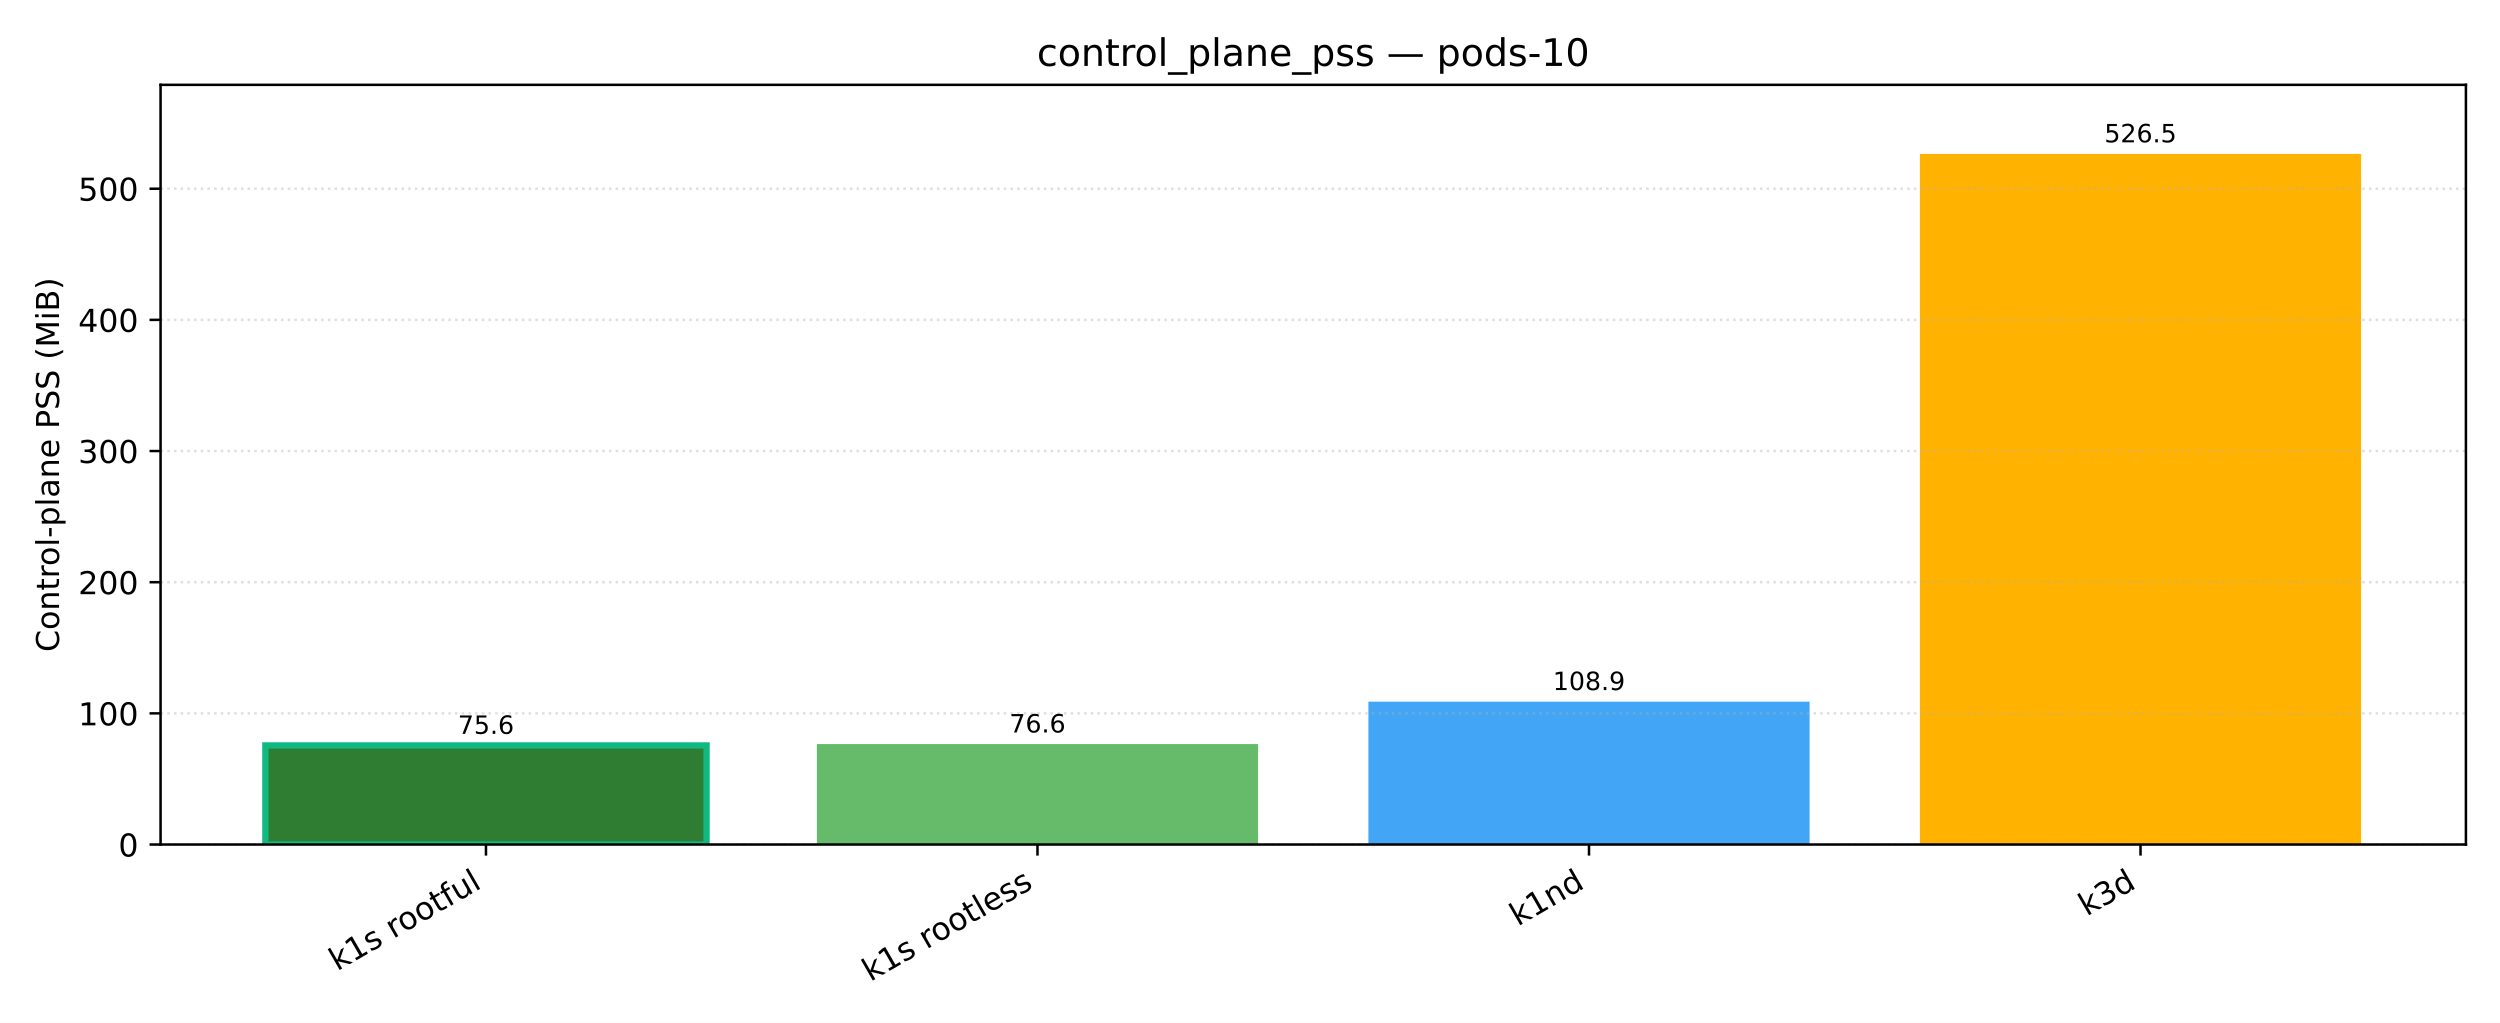
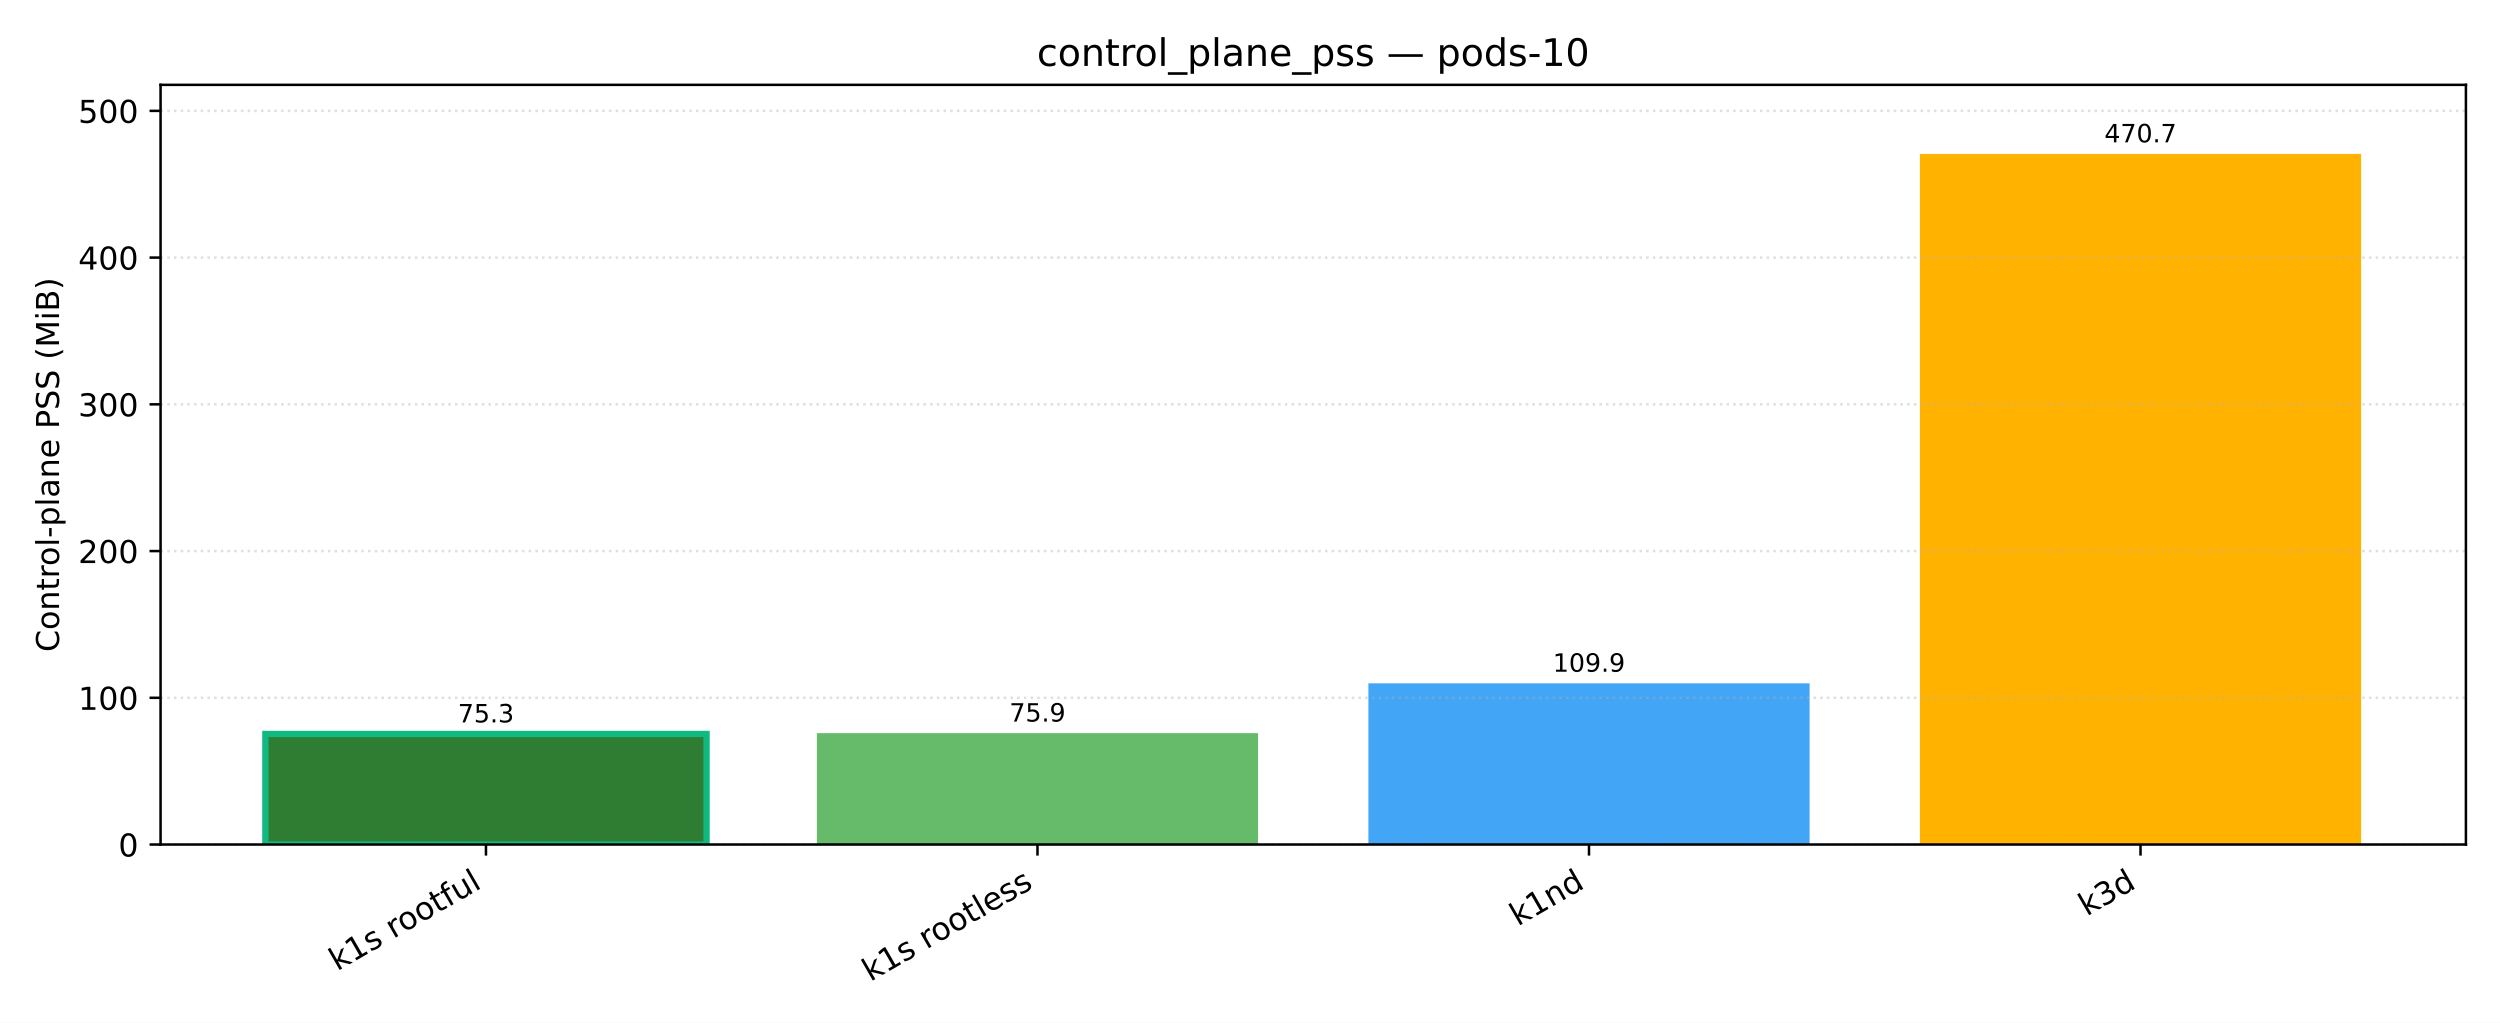
<svg xmlns="http://www.w3.org/2000/svg" xmlns:xlink="http://www.w3.org/1999/xlink" width="792pt" height="324pt" viewBox="0 0 792 324" version="1.1">
  <defs>
    <style type="text/css">*{stroke-linejoin: round; stroke-linecap: butt}</style>
  </defs>
  <g id="figure_1">
    <g id="patch_1">
      <path d="M 0 324  L 792 324  L 792 0  L 0 0  z " style="fill: #ffffff" />
    </g>
    <g id="axes_1">
      <g id="patch_2">
        <path d="M 50.87 267.545  L 781.2 267.545  L 781.2 26.88  L 50.87 26.88  z " style="fill: #ffffff" />
      </g>
      <g id="patch_3">
-         <path d="M 84.067 267.545  L 223.843 267.545  L 223.843 236.15  L 84.067 236.15  z " clip-path="url(#pf45120014b)" style="fill: #2e7d32; stroke: #10b981; stroke-width: 2; stroke-linejoin: miter" />
+         <path d="M 84.067 267.545  L 223.843 267.545  L 223.843 232.525  L 84.067 232.525  z " clip-path="url(#pd7ceceef14)" style="fill: #2e7d32; stroke: #10b981; stroke-width: 2; stroke-linejoin: miter" />
      </g>
      <g id="patch_4">
-         <path d="M 258.787 267.545  L 398.563 267.545  L 398.563 235.714  L 258.787 235.714  z " clip-path="url(#pf45120014b)" style="fill: #66bb6a" />
+         <path d="M 258.787 267.545  L 398.563 267.545  L 398.563 232.26  L 258.787 232.26  z " clip-path="url(#pd7ceceef14)" style="fill: #66bb6a" />
      </g>
      <g id="patch_5">
-         <path d="M 433.507 267.545  L 573.283 267.545  L 573.283 222.285  L 433.507 222.285  z " clip-path="url(#pf45120014b)" style="fill: #42a5f5" />
+         <path d="M 433.507 267.545  L 573.283 267.545  L 573.283 216.47  L 433.507 216.47  z " clip-path="url(#pd7ceceef14)" style="fill: #42a5f5" />
      </g>
      <g id="patch_6">
-         <path d="M 608.227 267.545  L 748.003 267.545  L 748.003 48.759  L 608.227 48.759  z " clip-path="url(#pf45120014b)" style="fill: #ffb300" />
+         <path d="M 608.227 267.545  L 748.003 267.545  L 748.003 48.759  L 608.227 48.759  z " clip-path="url(#pd7ceceef14)" style="fill: #ffb300" />
      </g>
      <g id="matplotlib.axis_1">
        <g id="xtick_1">
          <g id="line2d_1">
            <defs>
-               <path id="m2a38332e78" d="M 0 0  L 0 3.5  " style="stroke: #000000; stroke-width: 0.8" />
+               <path id="m007b847770" d="M 0 0  L 0 3.5  " style="stroke: #000000; stroke-width: 0.8" />
            </defs>
            <g>
-               <use xlink:href="#m2a38332e78" x="153.955" y="267.545" style="stroke: #000000; stroke-width: 0.8" />
+               <use xlink:href="#m007b847770" x="153.955" y="267.545" style="stroke: #000000; stroke-width: 0.8" />
            </g>
          </g>
          <g id="text_1">
            <g transform="translate(106.8249 307.7361) rotate(-30) scale(0.1 -0.1)">
              <defs>
                <path id="DejaVuSans-6b" d="M 581 4863  L 1159 4863  L 1159 1991  L 2875 3500  L 3609 3500  L 1753 1863  L 3688 0  L 2938 0  L 1159 1709  L 1159 0  L 581 0  L 581 4863  z " transform="scale(0.015625)" />
                <path id="DejaVuSans-31" d="M 794 531  L 1825 531  L 1825 4091  L 703 3866  L 703 4441  L 1819 4666  L 2450 4666  L 2450 531  L 3481 531  L 3481 0  L 794 0  L 794 531  z " transform="scale(0.015625)" />
                <path id="DejaVuSans-73" d="M 2834 3397  L 2834 2853  Q 2591 2978 2328 3040  Q 2066 3103 1784 3103  Q 1356 3103 1142 2972  Q 928 2841 928 2578  Q 928 2378 1081 2264  Q 1234 2150 1697 2047  L 1894 2003  Q 2506 1872 2764 1633  Q 3022 1394 3022 966  Q 3022 478 2636 193  Q 2250 -91 1575 -91  Q 1294 -91 989 -36  Q 684 19 347 128  L 347 722  Q 666 556 975 473  Q 1284 391 1588 391  Q 1994 391 2212 530  Q 2431 669 2431 922  Q 2431 1156 2273 1281  Q 2116 1406 1581 1522  L 1381 1569  Q 847 1681 609 1914  Q 372 2147 372 2553  Q 372 3047 722 3315  Q 1072 3584 1716 3584  Q 2034 3584 2315 3537  Q 2597 3491 2834 3397  z " transform="scale(0.015625)" />
                <path id="DejaVuSans-20" transform="scale(0.015625)" />
                <path id="DejaVuSans-72" d="M 2631 2963  Q 2534 3019 2420 3045  Q 2306 3072 2169 3072  Q 1681 3072 1420 2755  Q 1159 2438 1159 1844  L 1159 0  L 581 0  L 581 3500  L 1159 3500  L 1159 2956  Q 1341 3275 1631 3429  Q 1922 3584 2338 3584  Q 2397 3584 2469 3576  Q 2541 3569 2628 3553  L 2631 2963  z " transform="scale(0.015625)" />
                <path id="DejaVuSans-6f" d="M 1959 3097  Q 1497 3097 1228 2736  Q 959 2375 959 1747  Q 959 1119 1226 758  Q 1494 397 1959 397  Q 2419 397 2687 759  Q 2956 1122 2956 1747  Q 2956 2369 2687 2733  Q 2419 3097 1959 3097  z M 1959 3584  Q 2709 3584 3137 3096  Q 3566 2609 3566 1747  Q 3566 888 3137 398  Q 2709 -91 1959 -91  Q 1206 -91 779 398  Q 353 888 353 1747  Q 353 2609 779 3096  Q 1206 3584 1959 3584  z " transform="scale(0.015625)" />
                <path id="DejaVuSans-74" d="M 1172 4494  L 1172 3500  L 2356 3500  L 2356 3053  L 1172 3053  L 1172 1153  Q 1172 725 1289 603  Q 1406 481 1766 481  L 2356 481  L 2356 0  L 1766 0  Q 1100 0 847 248  Q 594 497 594 1153  L 594 3053  L 172 3053  L 172 3500  L 594 3500  L 594 4494  L 1172 4494  z " transform="scale(0.015625)" />
                <path id="DejaVuSans-66" d="M 2375 4863  L 2375 4384  L 1825 4384  Q 1516 4384 1395 4259  Q 1275 4134 1275 3809  L 1275 3500  L 2222 3500  L 2222 3053  L 1275 3053  L 1275 0  L 697 0  L 697 3053  L 147 3053  L 147 3500  L 697 3500  L 697 3744  Q 697 4328 969 4595  Q 1241 4863 1831 4863  L 2375 4863  z " transform="scale(0.015625)" />
                <path id="DejaVuSans-75" d="M 544 1381  L 544 3500  L 1119 3500  L 1119 1403  Q 1119 906 1312 657  Q 1506 409 1894 409  Q 2359 409 2629 706  Q 2900 1003 2900 1516  L 2900 3500  L 3475 3500  L 3475 0  L 2900 0  L 2900 538  Q 2691 219 2414 64  Q 2138 -91 1772 -91  Q 1169 -91 856 284  Q 544 659 544 1381  z M 1991 3584  L 1991 3584  z " transform="scale(0.015625)" />
                <path id="DejaVuSans-6c" d="M 603 4863  L 1178 4863  L 1178 0  L 603 0  L 603 4863  z " transform="scale(0.015625)" />
              </defs>
              <use xlink:href="#DejaVuSans-6b" />
              <use xlink:href="#DejaVuSans-31" transform="translate(57.91016 0)" />
              <use xlink:href="#DejaVuSans-73" transform="translate(121.5332 0)" />
              <use xlink:href="#DejaVuSans-20" transform="translate(173.6328 0)" />
              <use xlink:href="#DejaVuSans-72" transform="translate(205.4199 0)" />
              <use xlink:href="#DejaVuSans-6f" transform="translate(244.2832 0)" />
              <use xlink:href="#DejaVuSans-6f" transform="translate(305.4648 0)" />
              <use xlink:href="#DejaVuSans-74" transform="translate(366.6465 0)" />
              <use xlink:href="#DejaVuSans-66" transform="translate(405.8555 0)" />
              <use xlink:href="#DejaVuSans-75" transform="translate(441.0605 0)" />
              <use xlink:href="#DejaVuSans-6c" transform="translate(504.4395 0)" />
            </g>
          </g>
        </g>
        <g id="xtick_2">
          <g id="line2d_2">
            <g>
-               <use xlink:href="#m2a38332e78" x="328.675" y="267.545" style="stroke: #000000; stroke-width: 0.8" />
+               <use xlink:href="#m007b847770" x="328.675" y="267.545" style="stroke: #000000; stroke-width: 0.8" />
            </g>
          </g>
          <g id="text_2">
            <g transform="translate(275.7304 311.0931) rotate(-30) scale(0.1 -0.1)">
              <defs>
                <path id="DejaVuSans-65" d="M 3597 1894  L 3597 1613  L 953 1613  Q 991 1019 1311 708  Q 1631 397 2203 397  Q 2534 397 2845 478  Q 3156 559 3463 722  L 3463 178  Q 3153 47 2828 -22  Q 2503 -91 2169 -91  Q 1331 -91 842 396  Q 353 884 353 1716  Q 353 2575 817 3079  Q 1281 3584 2069 3584  Q 2775 3584 3186 3129  Q 3597 2675 3597 1894  z M 3022 2063  Q 3016 2534 2758 2815  Q 2500 3097 2075 3097  Q 1594 3097 1305 2825  Q 1016 2553 972 2059  L 3022 2063  z " transform="scale(0.015625)" />
              </defs>
              <use xlink:href="#DejaVuSans-6b" />
              <use xlink:href="#DejaVuSans-31" transform="translate(57.91016 0)" />
              <use xlink:href="#DejaVuSans-73" transform="translate(121.5332 0)" />
              <use xlink:href="#DejaVuSans-20" transform="translate(173.6328 0)" />
              <use xlink:href="#DejaVuSans-72" transform="translate(205.4199 0)" />
              <use xlink:href="#DejaVuSans-6f" transform="translate(244.2832 0)" />
              <use xlink:href="#DejaVuSans-6f" transform="translate(305.4648 0)" />
              <use xlink:href="#DejaVuSans-74" transform="translate(366.6465 0)" />
              <use xlink:href="#DejaVuSans-6c" transform="translate(405.8555 0)" />
              <use xlink:href="#DejaVuSans-65" transform="translate(433.6387 0)" />
              <use xlink:href="#DejaVuSans-73" transform="translate(495.1621 0)" />
              <use xlink:href="#DejaVuSans-73" transform="translate(547.2617 0)" />
            </g>
          </g>
        </g>
        <g id="xtick_3">
          <g id="line2d_3">
            <g>
-               <use xlink:href="#m2a38332e78" x="503.395" y="267.545" style="stroke: #000000; stroke-width: 0.8" />
+               <use xlink:href="#m007b847770" x="503.395" y="267.545" style="stroke: #000000; stroke-width: 0.8" />
            </g>
          </g>
          <g id="text_3">
            <g transform="translate(480.8439 293.5454) rotate(-30) scale(0.1 -0.1)">
              <defs>
                <path id="DejaVuSans-6e" d="M 3513 2113  L 3513 0  L 2938 0  L 2938 2094  Q 2938 2591 2744 2837  Q 2550 3084 2163 3084  Q 1697 3084 1428 2787  Q 1159 2491 1159 1978  L 1159 0  L 581 0  L 581 3500  L 1159 3500  L 1159 2956  Q 1366 3272 1645 3428  Q 1925 3584 2291 3584  Q 2894 3584 3203 3211  Q 3513 2838 3513 2113  z " transform="scale(0.015625)" />
                <path id="DejaVuSans-64" d="M 2906 2969  L 2906 4863  L 3481 4863  L 3481 0  L 2906 0  L 2906 525  Q 2725 213 2448 61  Q 2172 -91 1784 -91  Q 1150 -91 751 415  Q 353 922 353 1747  Q 353 2572 751 3078  Q 1150 3584 1784 3584  Q 2172 3584 2448 3432  Q 2725 3281 2906 2969  z M 947 1747  Q 947 1113 1208 752  Q 1469 391 1925 391  Q 2381 391 2643 752  Q 2906 1113 2906 1747  Q 2906 2381 2643 2742  Q 2381 3103 1925 3103  Q 1469 3103 1208 2742  Q 947 2381 947 1747  z " transform="scale(0.015625)" />
              </defs>
              <use xlink:href="#DejaVuSans-6b" />
              <use xlink:href="#DejaVuSans-31" transform="translate(57.91016 0)" />
              <use xlink:href="#DejaVuSans-6e" transform="translate(121.5332 0)" />
              <use xlink:href="#DejaVuSans-64" transform="translate(184.9121 0)" />
            </g>
          </g>
        </g>
        <g id="xtick_4">
          <g id="line2d_4">
            <g>
-               <use xlink:href="#m2a38332e78" x="678.115" y="267.545" style="stroke: #000000; stroke-width: 0.8" />
+               <use xlink:href="#m007b847770" x="678.115" y="267.545" style="stroke: #000000; stroke-width: 0.8" />
            </g>
          </g>
          <g id="text_4">
            <g transform="translate(661.0525 290.3767) rotate(-30) scale(0.1 -0.1)">
              <defs>
                <path id="DejaVuSans-33" d="M 2597 2516  Q 3050 2419 3304 2112  Q 3559 1806 3559 1356  Q 3559 666 3084 287  Q 2609 -91 1734 -91  Q 1441 -91 1130 -33  Q 819 25 488 141  L 488 750  Q 750 597 1062 519  Q 1375 441 1716 441  Q 2309 441 2620 675  Q 2931 909 2931 1356  Q 2931 1769 2642 2001  Q 2353 2234 1838 2234  L 1294 2234  L 1294 2753  L 1863 2753  Q 2328 2753 2575 2939  Q 2822 3125 2822 3475  Q 2822 3834 2567 4026  Q 2313 4219 1838 4219  Q 1578 4219 1281 4162  Q 984 4106 628 3988  L 628 4550  Q 988 4650 1302 4700  Q 1616 4750 1894 4750  Q 2613 4750 3031 4423  Q 3450 4097 3450 3541  Q 3450 3153 3228 2886  Q 3006 2619 2597 2516  z " transform="scale(0.015625)" />
              </defs>
              <use xlink:href="#DejaVuSans-6b" />
              <use xlink:href="#DejaVuSans-33" transform="translate(57.91016 0)" />
              <use xlink:href="#DejaVuSans-64" transform="translate(121.5332 0)" />
            </g>
          </g>
        </g>
      </g>
      <g id="matplotlib.axis_2">
        <g id="ytick_1">
          <g id="line2d_5">
-             <path d="M 50.87 267.545  L 781.2 267.545  " clip-path="url(#pf45120014b)" style="fill: none; stroke-dasharray: 0.8,1.32; stroke-dashoffset: 0; stroke: #b0b0b0; stroke-opacity: 0.4; stroke-width: 0.8" />
+             <path d="M 50.87 267.545  L 781.2 267.545  " clip-path="url(#pd7ceceef14)" style="fill: none; stroke-dasharray: 0.8,1.32; stroke-dashoffset: 0; stroke: #b0b0b0; stroke-opacity: 0.4; stroke-width: 0.8" />
          </g>
          <g id="line2d_6">
            <defs>
-               <path id="m94902d2281" d="M 0 0  L -3.5 0  " style="stroke: #000000; stroke-width: 0.8" />
+               <path id="mab84275fb8" d="M 0 0  L -3.5 0  " style="stroke: #000000; stroke-width: 0.8" />
            </defs>
            <g>
-               <use xlink:href="#m94902d2281" x="50.87" y="267.545" style="stroke: #000000; stroke-width: 0.8" />
+               <use xlink:href="#mab84275fb8" x="50.87" y="267.545" style="stroke: #000000; stroke-width: 0.8" />
            </g>
          </g>
          <g id="text_5">
            <g transform="translate(37.5075 271.3447) scale(0.1 -0.1)">
              <defs>
                <path id="DejaVuSans-30" d="M 2034 4250  Q 1547 4250 1301 3770  Q 1056 3291 1056 2328  Q 1056 1369 1301 889  Q 1547 409 2034 409  Q 2525 409 2770 889  Q 3016 1369 3016 2328  Q 3016 3291 2770 3770  Q 2525 4250 2034 4250  z M 2034 4750  Q 2819 4750 3233 4129  Q 3647 3509 3647 2328  Q 3647 1150 3233 529  Q 2819 -91 2034 -91  Q 1250 -91 836 529  Q 422 1150 422 2328  Q 422 3509 836 4129  Q 1250 4750 2034 4750  z " transform="scale(0.015625)" />
              </defs>
              <use xlink:href="#DejaVuSans-30" />
            </g>
          </g>
        </g>
        <g id="ytick_2">
          <g id="line2d_7">
-             <path d="M 50.87 225.993  L 781.2 225.993  " clip-path="url(#pf45120014b)" style="fill: none; stroke-dasharray: 0.8,1.32; stroke-dashoffset: 0; stroke: #b0b0b0; stroke-opacity: 0.4; stroke-width: 0.8" />
+             <path d="M 50.87 221.061  L 781.2 221.061  " clip-path="url(#pd7ceceef14)" style="fill: none; stroke-dasharray: 0.8,1.32; stroke-dashoffset: 0; stroke: #b0b0b0; stroke-opacity: 0.4; stroke-width: 0.8" />
          </g>
          <g id="line2d_8">
            <g>
-               <use xlink:href="#m94902d2281" x="50.87" y="225.993" style="stroke: #000000; stroke-width: 0.8" />
+               <use xlink:href="#mab84275fb8" x="50.87" y="221.061" style="stroke: #000000; stroke-width: 0.8" />
            </g>
          </g>
          <g id="text_6">
-             <g transform="translate(24.7825 229.7923) scale(0.1 -0.1)">
+             <g transform="translate(24.7825 224.8606) scale(0.1 -0.1)">
              <use xlink:href="#DejaVuSans-31" />
              <use xlink:href="#DejaVuSans-30" transform="translate(63.62305 0)" />
              <use xlink:href="#DejaVuSans-30" transform="translate(127.2461 0)" />
            </g>
          </g>
        </g>
        <g id="ytick_3">
          <g id="line2d_9">
-             <path d="M 50.87 184.441  L 781.2 184.441  " clip-path="url(#pf45120014b)" style="fill: none; stroke-dasharray: 0.8,1.32; stroke-dashoffset: 0; stroke: #b0b0b0; stroke-opacity: 0.4; stroke-width: 0.8" />
+             <path d="M 50.87 174.577  L 781.2 174.577  " clip-path="url(#pd7ceceef14)" style="fill: none; stroke-dasharray: 0.8,1.32; stroke-dashoffset: 0; stroke: #b0b0b0; stroke-opacity: 0.4; stroke-width: 0.8" />
          </g>
          <g id="line2d_10">
            <g>
-               <use xlink:href="#m94902d2281" x="50.87" y="184.441" style="stroke: #000000; stroke-width: 0.8" />
+               <use xlink:href="#mab84275fb8" x="50.87" y="174.577" style="stroke: #000000; stroke-width: 0.8" />
            </g>
          </g>
          <g id="text_7">
-             <g transform="translate(24.7825 188.2399) scale(0.1 -0.1)">
+             <g transform="translate(24.7825 178.3764) scale(0.1 -0.1)">
              <defs>
                <path id="DejaVuSans-32" d="M 1228 531  L 3431 531  L 3431 0  L 469 0  L 469 531  Q 828 903 1448 1529  Q 2069 2156 2228 2338  Q 2531 2678 2651 2914  Q 2772 3150 2772 3378  Q 2772 3750 2511 3984  Q 2250 4219 1831 4219  Q 1534 4219 1204 4116  Q 875 4013 500 3803  L 500 4441  Q 881 4594 1212 4672  Q 1544 4750 1819 4750  Q 2544 4750 2975 4387  Q 3406 4025 3406 3419  Q 3406 3131 3298 2873  Q 3191 2616 2906 2266  Q 2828 2175 2409 1742  Q 1991 1309 1228 531  z " transform="scale(0.015625)" />
              </defs>
              <use xlink:href="#DejaVuSans-32" />
              <use xlink:href="#DejaVuSans-30" transform="translate(63.62305 0)" />
              <use xlink:href="#DejaVuSans-30" transform="translate(127.2461 0)" />
            </g>
          </g>
        </g>
        <g id="ytick_4">
          <g id="line2d_11">
-             <path d="M 50.87 142.888  L 781.2 142.888  " clip-path="url(#pf45120014b)" style="fill: none; stroke-dasharray: 0.8,1.32; stroke-dashoffset: 0; stroke: #b0b0b0; stroke-opacity: 0.4; stroke-width: 0.8" />
+             <path d="M 50.87 128.093  L 781.2 128.093  " clip-path="url(#pd7ceceef14)" style="fill: none; stroke-dasharray: 0.8,1.32; stroke-dashoffset: 0; stroke: #b0b0b0; stroke-opacity: 0.4; stroke-width: 0.8" />
          </g>
          <g id="line2d_12">
            <g>
-               <use xlink:href="#m94902d2281" x="50.87" y="142.888" style="stroke: #000000; stroke-width: 0.8" />
+               <use xlink:href="#mab84275fb8" x="50.87" y="128.093" style="stroke: #000000; stroke-width: 0.8" />
            </g>
          </g>
          <g id="text_8">
-             <g transform="translate(24.7825 146.6875) scale(0.1 -0.1)">
+             <g transform="translate(24.7825 131.8923) scale(0.1 -0.1)">
              <use xlink:href="#DejaVuSans-33" />
              <use xlink:href="#DejaVuSans-30" transform="translate(63.62305 0)" />
              <use xlink:href="#DejaVuSans-30" transform="translate(127.2461 0)" />
            </g>
          </g>
        </g>
        <g id="ytick_5">
          <g id="line2d_13">
-             <path d="M 50.87 101.336  L 781.2 101.336  " clip-path="url(#pf45120014b)" style="fill: none; stroke-dasharray: 0.8,1.32; stroke-dashoffset: 0; stroke: #b0b0b0; stroke-opacity: 0.4; stroke-width: 0.8" />
+             <path d="M 50.87 81.609  L 781.2 81.609  " clip-path="url(#pd7ceceef14)" style="fill: none; stroke-dasharray: 0.8,1.32; stroke-dashoffset: 0; stroke: #b0b0b0; stroke-opacity: 0.4; stroke-width: 0.8" />
          </g>
          <g id="line2d_14">
            <g>
-               <use xlink:href="#m94902d2281" x="50.87" y="101.336" style="stroke: #000000; stroke-width: 0.8" />
+               <use xlink:href="#mab84275fb8" x="50.87" y="81.609" style="stroke: #000000; stroke-width: 0.8" />
            </g>
          </g>
          <g id="text_9">
-             <g transform="translate(24.7825 105.1351) scale(0.1 -0.1)">
+             <g transform="translate(24.7825 85.40819) scale(0.1 -0.1)">
              <defs>
                <path id="DejaVuSans-34" d="M 2419 4116  L 825 1625  L 2419 1625  L 2419 4116  z M 2253 4666  L 3047 4666  L 3047 1625  L 3713 1625  L 3713 1100  L 3047 1100  L 3047 0  L 2419 0  L 2419 1100  L 313 1100  L 313 1709  L 2253 4666  z " transform="scale(0.015625)" />
              </defs>
              <use xlink:href="#DejaVuSans-34" />
              <use xlink:href="#DejaVuSans-30" transform="translate(63.62305 0)" />
              <use xlink:href="#DejaVuSans-30" transform="translate(127.2461 0)" />
            </g>
          </g>
        </g>
        <g id="ytick_6">
          <g id="line2d_15">
-             <path d="M 50.87 59.783  L 781.2 59.783  " clip-path="url(#pf45120014b)" style="fill: none; stroke-dasharray: 0.8,1.32; stroke-dashoffset: 0; stroke: #b0b0b0; stroke-opacity: 0.4; stroke-width: 0.8" />
+             <path d="M 50.87 35.125  L 781.2 35.125  " clip-path="url(#pd7ceceef14)" style="fill: none; stroke-dasharray: 0.8,1.32; stroke-dashoffset: 0; stroke: #b0b0b0; stroke-opacity: 0.4; stroke-width: 0.8" />
          </g>
          <g id="line2d_16">
            <g>
-               <use xlink:href="#m94902d2281" x="50.87" y="59.783" style="stroke: #000000; stroke-width: 0.8" />
+               <use xlink:href="#mab84275fb8" x="50.87" y="35.125" style="stroke: #000000; stroke-width: 0.8" />
            </g>
          </g>
          <g id="text_10">
-             <g transform="translate(24.7825 63.58268) scale(0.1 -0.1)">
+             <g transform="translate(24.7825 38.92407) scale(0.1 -0.1)">
              <defs>
                <path id="DejaVuSans-35" d="M 691 4666  L 3169 4666  L 3169 4134  L 1269 4134  L 1269 2991  Q 1406 3038 1543 3061  Q 1681 3084 1819 3084  Q 2600 3084 3056 2656  Q 3513 2228 3513 1497  Q 3513 744 3044 326  Q 2575 -91 1722 -91  Q 1428 -91 1123 -41  Q 819 9 494 109  L 494 744  Q 775 591 1075 516  Q 1375 441 1709 441  Q 2250 441 2565 725  Q 2881 1009 2881 1497  Q 2881 1984 2565 2268  Q 2250 2553 1709 2553  Q 1456 2553 1204 2497  Q 953 2441 691 2322  L 691 4666  z " transform="scale(0.015625)" />
              </defs>
              <use xlink:href="#DejaVuSans-35" />
              <use xlink:href="#DejaVuSans-30" transform="translate(63.62305 0)" />
              <use xlink:href="#DejaVuSans-30" transform="translate(127.2461 0)" />
            </g>
          </g>
        </g>
        <g id="text_11">
          <g transform="translate(18.70281 206.537) rotate(-90) scale(0.1 -0.1)">
            <defs>
              <path id="DejaVuSans-43" d="M 4122 4306  L 4122 3641  Q 3803 3938 3442 4084  Q 3081 4231 2675 4231  Q 1875 4231 1450 3742  Q 1025 3253 1025 2328  Q 1025 1406 1450 917  Q 1875 428 2675 428  Q 3081 428 3442 575  Q 3803 722 4122 1019  L 4122 359  Q 3791 134 3420 21  Q 3050 -91 2638 -91  Q 1578 -91 968 557  Q 359 1206 359 2328  Q 359 3453 968 4101  Q 1578 4750 2638 4750  Q 3056 4750 3426 4639  Q 3797 4528 4122 4306  z " transform="scale(0.015625)" />
              <path id="DejaVuSans-2011" d="M 313 2009  L 1997 2009  L 1997 1497  L 313 1497  L 313 2009  z " transform="scale(0.015625)" />
              <path id="DejaVuSans-70" d="M 1159 525  L 1159 -1331  L 581 -1331  L 581 3500  L 1159 3500  L 1159 2969  Q 1341 3281 1617 3432  Q 1894 3584 2278 3584  Q 2916 3584 3314 3078  Q 3713 2572 3713 1747  Q 3713 922 3314 415  Q 2916 -91 2278 -91  Q 1894 -91 1617 61  Q 1341 213 1159 525  z M 3116 1747  Q 3116 2381 2855 2742  Q 2594 3103 2138 3103  Q 1681 3103 1420 2742  Q 1159 2381 1159 1747  Q 1159 1113 1420 752  Q 1681 391 2138 391  Q 2594 391 2855 752  Q 3116 1113 3116 1747  z " transform="scale(0.015625)" />
              <path id="DejaVuSans-61" d="M 2194 1759  Q 1497 1759 1228 1600  Q 959 1441 959 1056  Q 959 750 1161 570  Q 1363 391 1709 391  Q 2188 391 2477 730  Q 2766 1069 2766 1631  L 2766 1759  L 2194 1759  z M 3341 1997  L 3341 0  L 2766 0  L 2766 531  Q 2569 213 2275 61  Q 1981 -91 1556 -91  Q 1019 -91 701 211  Q 384 513 384 1019  Q 384 1609 779 1909  Q 1175 2209 1959 2209  L 2766 2209  L 2766 2266  Q 2766 2663 2505 2880  Q 2244 3097 1772 3097  Q 1472 3097 1187 3025  Q 903 2953 641 2809  L 641 3341  Q 956 3463 1253 3523  Q 1550 3584 1831 3584  Q 2591 3584 2966 3190  Q 3341 2797 3341 1997  z " transform="scale(0.015625)" />
              <path id="DejaVuSans-50" d="M 1259 4147  L 1259 2394  L 2053 2394  Q 2494 2394 2734 2622  Q 2975 2850 2975 3272  Q 2975 3691 2734 3919  Q 2494 4147 2053 4147  L 1259 4147  z M 628 4666  L 2053 4666  Q 2838 4666 3239 4311  Q 3641 3956 3641 3272  Q 3641 2581 3239 2228  Q 2838 1875 2053 1875  L 1259 1875  L 1259 0  L 628 0  L 628 4666  z " transform="scale(0.015625)" />
              <path id="DejaVuSans-53" d="M 3425 4513  L 3425 3897  Q 3066 4069 2747 4153  Q 2428 4238 2131 4238  Q 1616 4238 1336 4038  Q 1056 3838 1056 3469  Q 1056 3159 1242 3001  Q 1428 2844 1947 2747  L 2328 2669  Q 3034 2534 3370 2195  Q 3706 1856 3706 1288  Q 3706 609 3251 259  Q 2797 -91 1919 -91  Q 1588 -91 1214 -16  Q 841 59 441 206  L 441 856  Q 825 641 1194 531  Q 1563 422 1919 422  Q 2459 422 2753 634  Q 3047 847 3047 1241  Q 3047 1584 2836 1778  Q 2625 1972 2144 2069  L 1759 2144  Q 1053 2284 737 2584  Q 422 2884 422 3419  Q 422 4038 858 4394  Q 1294 4750 2059 4750  Q 2388 4750 2728 4690  Q 3069 4631 3425 4513  z " transform="scale(0.015625)" />
              <path id="DejaVuSans-28" d="M 1984 4856  Q 1566 4138 1362 3434  Q 1159 2731 1159 2009  Q 1159 1288 1364 580  Q 1569 -128 1984 -844  L 1484 -844  Q 1016 -109 783 600  Q 550 1309 550 2009  Q 550 2706 781 3412  Q 1013 4119 1484 4856  L 1984 4856  z " transform="scale(0.015625)" />
              <path id="DejaVuSans-4d" d="M 628 4666  L 1569 4666  L 2759 1491  L 3956 4666  L 4897 4666  L 4897 0  L 4281 0  L 4281 4097  L 3078 897  L 2444 897  L 1241 4097  L 1241 0  L 628 0  L 628 4666  z " transform="scale(0.015625)" />
              <path id="DejaVuSans-69" d="M 603 3500  L 1178 3500  L 1178 0  L 603 0  L 603 3500  z M 603 4863  L 1178 4863  L 1178 4134  L 603 4134  L 603 4863  z " transform="scale(0.015625)" />
              <path id="DejaVuSans-42" d="M 1259 2228  L 1259 519  L 2272 519  Q 2781 519 3026 730  Q 3272 941 3272 1375  Q 3272 1813 3026 2020  Q 2781 2228 2272 2228  L 1259 2228  z M 1259 4147  L 1259 2741  L 2194 2741  Q 2656 2741 2882 2914  Q 3109 3088 3109 3444  Q 3109 3797 2882 3972  Q 2656 4147 2194 4147  L 1259 4147  z M 628 4666  L 2241 4666  Q 2963 4666 3353 4366  Q 3744 4066 3744 3513  Q 3744 3084 3544 2831  Q 3344 2578 2956 2516  Q 3422 2416 3680 2098  Q 3938 1781 3938 1306  Q 3938 681 3513 340  Q 3088 0 2303 0  L 628 0  L 628 4666  z " transform="scale(0.015625)" />
              <path id="DejaVuSans-29" d="M 513 4856  L 1013 4856  Q 1481 4119 1714 3412  Q 1947 2706 1947 2009  Q 1947 1309 1714 600  Q 1481 -109 1013 -844  L 513 -844  Q 928 -128 1133 580  Q 1338 1288 1338 2009  Q 1338 2731 1133 3434  Q 928 4138 513 4856  z " transform="scale(0.015625)" />
            </defs>
            <use xlink:href="#DejaVuSans-43" />
            <use xlink:href="#DejaVuSans-6f" transform="translate(69.82422 0)" />
            <use xlink:href="#DejaVuSans-6e" transform="translate(131.0059 0)" />
            <use xlink:href="#DejaVuSans-74" transform="translate(194.3848 0)" />
            <use xlink:href="#DejaVuSans-72" transform="translate(233.5938 0)" />
            <use xlink:href="#DejaVuSans-6f" transform="translate(272.457 0)" />
            <use xlink:href="#DejaVuSans-6c" transform="translate(333.6387 0)" />
            <use xlink:href="#DejaVuSans-2011" transform="translate(361.4219 0)" />
            <use xlink:href="#DejaVuSans-70" transform="translate(397.5059 0)" />
            <use xlink:href="#DejaVuSans-6c" transform="translate(460.9824 0)" />
            <use xlink:href="#DejaVuSans-61" transform="translate(488.7656 0)" />
            <use xlink:href="#DejaVuSans-6e" transform="translate(550.0449 0)" />
            <use xlink:href="#DejaVuSans-65" transform="translate(613.4238 0)" />
            <use xlink:href="#DejaVuSans-20" transform="translate(674.9473 0)" />
            <use xlink:href="#DejaVuSans-50" transform="translate(706.7344 0)" />
            <use xlink:href="#DejaVuSans-53" transform="translate(767.0371 0)" />
            <use xlink:href="#DejaVuSans-53" transform="translate(830.5137 0)" />
            <use xlink:href="#DejaVuSans-20" transform="translate(893.9902 0)" />
            <use xlink:href="#DejaVuSans-28" transform="translate(925.7773 0)" />
            <use xlink:href="#DejaVuSans-4d" transform="translate(964.791 0)" />
            <use xlink:href="#DejaVuSans-69" transform="translate(1051.07 0)" />
            <use xlink:href="#DejaVuSans-42" transform="translate(1078.854 0)" />
            <use xlink:href="#DejaVuSans-29" transform="translate(1147.457 0)" />
          </g>
        </g>
      </g>
      <g id="patch_7">
        <path d="M 50.87 267.545  L 50.87 26.88  " style="fill: none; stroke: #000000; stroke-width: 0.8; stroke-linejoin: miter; stroke-linecap: square" />
      </g>
      <g id="patch_8">
        <path d="M 781.2 267.545  L 781.2 26.88  " style="fill: none; stroke: #000000; stroke-width: 0.8; stroke-linejoin: miter; stroke-linecap: square" />
      </g>
      <g id="patch_9">
        <path d="M 50.87 267.545  L 781.2 267.545  " style="fill: none; stroke: #000000; stroke-width: 0.8; stroke-linejoin: miter; stroke-linecap: square" />
      </g>
      <g id="patch_10">
        <path d="M 50.87 26.88  L 781.2 26.88  " style="fill: none; stroke: #000000; stroke-width: 0.8; stroke-linejoin: miter; stroke-linecap: square" />
      </g>
      <g id="text_12">
-         <g transform="translate(145.0486 232.4861) scale(0.08 -0.08)">
+         <g transform="translate(145.0486 228.8611) scale(0.08 -0.08)">
          <defs>
            <path id="DejaVuSans-37" d="M 525 4666  L 3525 4666  L 3525 4397  L 1831 0  L 1172 0  L 2766 4134  L 525 4134  L 525 4666  z " transform="scale(0.015625)" />
            <path id="DejaVuSans-2e" d="M 684 794  L 1344 794  L 1344 0  L 684 0  L 684 794  z " transform="scale(0.015625)" />
-             <path id="DejaVuSans-36" d="M 2113 2584  Q 1688 2584 1439 2293  Q 1191 2003 1191 1497  Q 1191 994 1439 701  Q 1688 409 2113 409  Q 2538 409 2786 701  Q 3034 994 3034 1497  Q 3034 2003 2786 2293  Q 2538 2584 2113 2584  z M 3366 4563  L 3366 3988  Q 3128 4100 2886 4159  Q 2644 4219 2406 4219  Q 1781 4219 1451 3797  Q 1122 3375 1075 2522  Q 1259 2794 1537 2939  Q 1816 3084 2150 3084  Q 2853 3084 3261 2657  Q 3669 2231 3669 1497  Q 3669 778 3244 343  Q 2819 -91 2113 -91  Q 1303 -91 875 529  Q 447 1150 447 2328  Q 447 3434 972 4092  Q 1497 4750 2381 4750  Q 2619 4750 2861 4703  Q 3103 4656 3366 4563  z " transform="scale(0.015625)" />
          </defs>
          <use xlink:href="#DejaVuSans-37" />
          <use xlink:href="#DejaVuSans-35" transform="translate(63.62305 0)" />
          <use xlink:href="#DejaVuSans-2e" transform="translate(127.2461 0)" />
-           <use xlink:href="#DejaVuSans-36" transform="translate(159.0332 0)" />
+           <use xlink:href="#DejaVuSans-33" transform="translate(159.0332 0)" />
        </g>
      </g>
      <g id="text_13">
-         <g transform="translate(319.7687 232.0503) scale(0.08 -0.08)">
-           <use xlink:href="#DejaVuSans-37" />
-           <use xlink:href="#DejaVuSans-36" transform="translate(63.62305 0)" />
-           <use xlink:href="#DejaVuSans-2e" transform="translate(127.2461 0)" />
-           <use xlink:href="#DejaVuSans-36" transform="translate(159.0332 0)" />
-         </g>
-       </g>
-       <g id="text_14">
-         <g transform="translate(491.9438 218.6212) scale(0.08 -0.08)">
+         <g transform="translate(319.7687 228.5965) scale(0.08 -0.08)">
          <defs>
-             <path id="DejaVuSans-38" d="M 2034 2216  Q 1584 2216 1326 1975  Q 1069 1734 1069 1313  Q 1069 891 1326 650  Q 1584 409 2034 409  Q 2484 409 2743 651  Q 3003 894 3003 1313  Q 3003 1734 2745 1975  Q 2488 2216 2034 2216  z M 1403 2484  Q 997 2584 770 2862  Q 544 3141 544 3541  Q 544 4100 942 4425  Q 1341 4750 2034 4750  Q 2731 4750 3128 4425  Q 3525 4100 3525 3541  Q 3525 3141 3298 2862  Q 3072 2584 2669 2484  Q 3125 2378 3379 2068  Q 3634 1759 3634 1313  Q 3634 634 3220 271  Q 2806 -91 2034 -91  Q 1263 -91 848 271  Q 434 634 434 1313  Q 434 1759 690 2068  Q 947 2378 1403 2484  z M 1172 3481  Q 1172 3119 1398 2916  Q 1625 2713 2034 2713  Q 2441 2713 2670 2916  Q 2900 3119 2900 3481  Q 2900 3844 2670 4047  Q 2441 4250 2034 4250  Q 1625 4250 1398 4047  Q 1172 3844 1172 3481  z " transform="scale(0.015625)" />
            <path id="DejaVuSans-39" d="M 703 97  L 703 672  Q 941 559 1184 500  Q 1428 441 1663 441  Q 2288 441 2617 861  Q 2947 1281 2994 2138  Q 2813 1869 2534 1725  Q 2256 1581 1919 1581  Q 1219 1581 811 2004  Q 403 2428 403 3163  Q 403 3881 828 4315  Q 1253 4750 1959 4750  Q 2769 4750 3195 4129  Q 3622 3509 3622 2328  Q 3622 1225 3098 567  Q 2575 -91 1691 -91  Q 1453 -91 1209 -44  Q 966 3 703 97  z M 1959 2075  Q 2384 2075 2632 2365  Q 2881 2656 2881 3163  Q 2881 3666 2632 3958  Q 2384 4250 1959 4250  Q 1534 4250 1286 3958  Q 1038 3666 1038 3163  Q 1038 2656 1286 2365  Q 1534 2075 1959 2075  z " transform="scale(0.015625)" />
          </defs>
+           <use xlink:href="#DejaVuSans-37" />
+           <use xlink:href="#DejaVuSans-35" transform="translate(63.62305 0)" />
+           <use xlink:href="#DejaVuSans-2e" transform="translate(127.2461 0)" />
+           <use xlink:href="#DejaVuSans-39" transform="translate(159.0332 0)" />
+         </g>
+       </g>
+       <g id="text_14">
+         <g transform="translate(491.9438 212.8064) scale(0.08 -0.08)">
          <use xlink:href="#DejaVuSans-31" />
          <use xlink:href="#DejaVuSans-30" transform="translate(63.62305 0)" />
-           <use xlink:href="#DejaVuSans-38" transform="translate(127.2461 0)" />
+           <use xlink:href="#DejaVuSans-39" transform="translate(127.2461 0)" />
          <use xlink:href="#DejaVuSans-2e" transform="translate(190.8691 0)" />
          <use xlink:href="#DejaVuSans-39" transform="translate(222.6562 0)" />
        </g>
      </g>
      <g id="text_15">
        <g transform="translate(666.6639 45.09493) scale(0.08 -0.08)">
-           <use xlink:href="#DejaVuSans-35" />
-           <use xlink:href="#DejaVuSans-32" transform="translate(63.62305 0)" />
-           <use xlink:href="#DejaVuSans-36" transform="translate(127.2461 0)" />
+           <use xlink:href="#DejaVuSans-34" />
+           <use xlink:href="#DejaVuSans-37" transform="translate(63.62305 0)" />
+           <use xlink:href="#DejaVuSans-30" transform="translate(127.2461 0)" />
          <use xlink:href="#DejaVuSans-2e" transform="translate(190.8691 0)" />
-           <use xlink:href="#DejaVuSans-35" transform="translate(222.6562 0)" />
+           <use xlink:href="#DejaVuSans-37" transform="translate(222.6562 0)" />
        </g>
      </g>
      <g id="text_16">
        <g transform="translate(328.5044 20.88) scale(0.12 -0.12)">
          <defs>
            <path id="DejaVuSans-63" d="M 3122 3366  L 3122 2828  Q 2878 2963 2633 3030  Q 2388 3097 2138 3097  Q 1578 3097 1268 2742  Q 959 2388 959 1747  Q 959 1106 1268 751  Q 1578 397 2138 397  Q 2388 397 2633 464  Q 2878 531 3122 666  L 3122 134  Q 2881 22 2623 -34  Q 2366 -91 2075 -91  Q 1284 -91 818 406  Q 353 903 353 1747  Q 353 2603 823 3093  Q 1294 3584 2113 3584  Q 2378 3584 2631 3529  Q 2884 3475 3122 3366  z " transform="scale(0.015625)" />
            <path id="DejaVuSans-5f" d="M 3263 -1063  L 3263 -1509  L -63 -1509  L -63 -1063  L 3263 -1063  z " transform="scale(0.015625)" />
            <path id="DejaVuSans-2014" d="M 313 1978  L 6088 1978  L 6088 1528  L 313 1528  L 313 1978  z " transform="scale(0.015625)" />
            <path id="DejaVuSans-2d" d="M 313 2009  L 1997 2009  L 1997 1497  L 313 1497  L 313 2009  z " transform="scale(0.015625)" />
          </defs>
          <use xlink:href="#DejaVuSans-63" />
          <use xlink:href="#DejaVuSans-6f" transform="translate(54.98047 0)" />
          <use xlink:href="#DejaVuSans-6e" transform="translate(116.1621 0)" />
          <use xlink:href="#DejaVuSans-74" transform="translate(179.541 0)" />
          <use xlink:href="#DejaVuSans-72" transform="translate(218.75 0)" />
          <use xlink:href="#DejaVuSans-6f" transform="translate(257.6133 0)" />
          <use xlink:href="#DejaVuSans-6c" transform="translate(318.7949 0)" />
          <use xlink:href="#DejaVuSans-5f" transform="translate(346.5781 0)" />
          <use xlink:href="#DejaVuSans-70" transform="translate(396.5781 0)" />
          <use xlink:href="#DejaVuSans-6c" transform="translate(460.0547 0)" />
          <use xlink:href="#DejaVuSans-61" transform="translate(487.8379 0)" />
          <use xlink:href="#DejaVuSans-6e" transform="translate(549.1172 0)" />
          <use xlink:href="#DejaVuSans-65" transform="translate(612.4961 0)" />
          <use xlink:href="#DejaVuSans-5f" transform="translate(674.0195 0)" />
          <use xlink:href="#DejaVuSans-70" transform="translate(724.0195 0)" />
          <use xlink:href="#DejaVuSans-73" transform="translate(787.4961 0)" />
          <use xlink:href="#DejaVuSans-73" transform="translate(839.5957 0)" />
          <use xlink:href="#DejaVuSans-20" transform="translate(891.6953 0)" />
          <use xlink:href="#DejaVuSans-2014" transform="translate(923.4824 0)" />
          <use xlink:href="#DejaVuSans-20" transform="translate(1023.482 0)" />
          <use xlink:href="#DejaVuSans-70" transform="translate(1055.27 0)" />
          <use xlink:href="#DejaVuSans-6f" transform="translate(1118.746 0)" />
          <use xlink:href="#DejaVuSans-64" transform="translate(1179.928 0)" />
          <use xlink:href="#DejaVuSans-73" transform="translate(1243.404 0)" />
          <use xlink:href="#DejaVuSans-2d" transform="translate(1295.504 0)" />
          <use xlink:href="#DejaVuSans-31" transform="translate(1331.588 0)" />
          <use xlink:href="#DejaVuSans-30" transform="translate(1395.211 0)" />
        </g>
      </g>
    </g>
  </g>
  <defs>
-     <clipPath id="pf45120014b">
+     <clipPath id="pd7ceceef14">
      <rect x="50.87" y="26.88" width="730.33" height="240.665" />
    </clipPath>
  </defs>
</svg>
